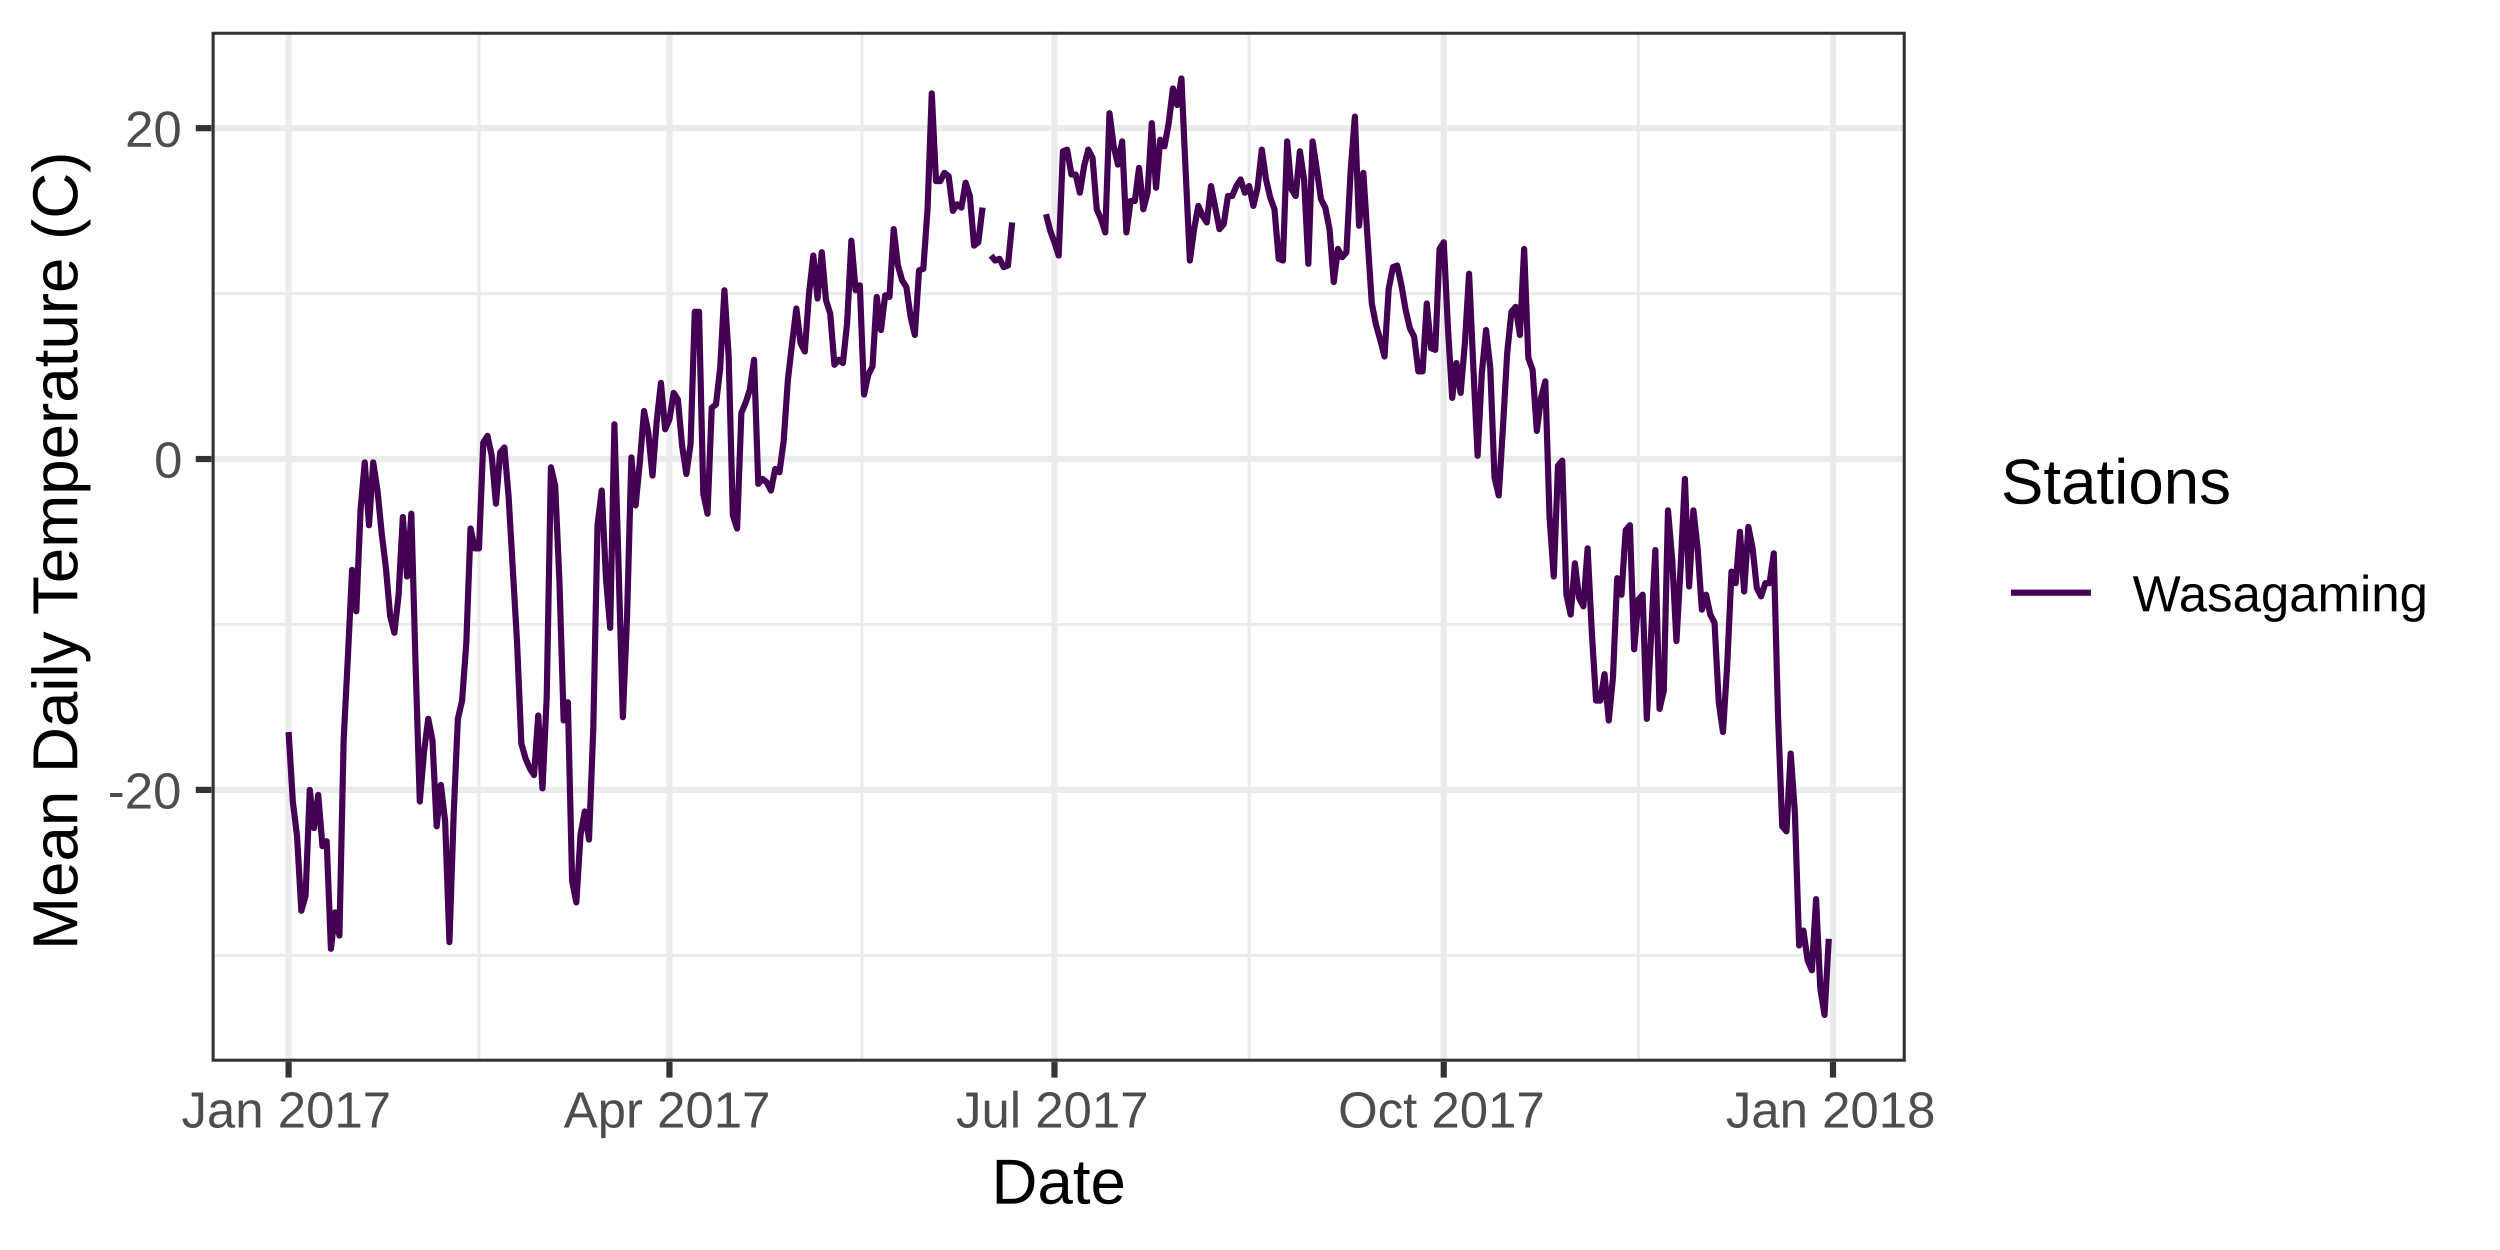
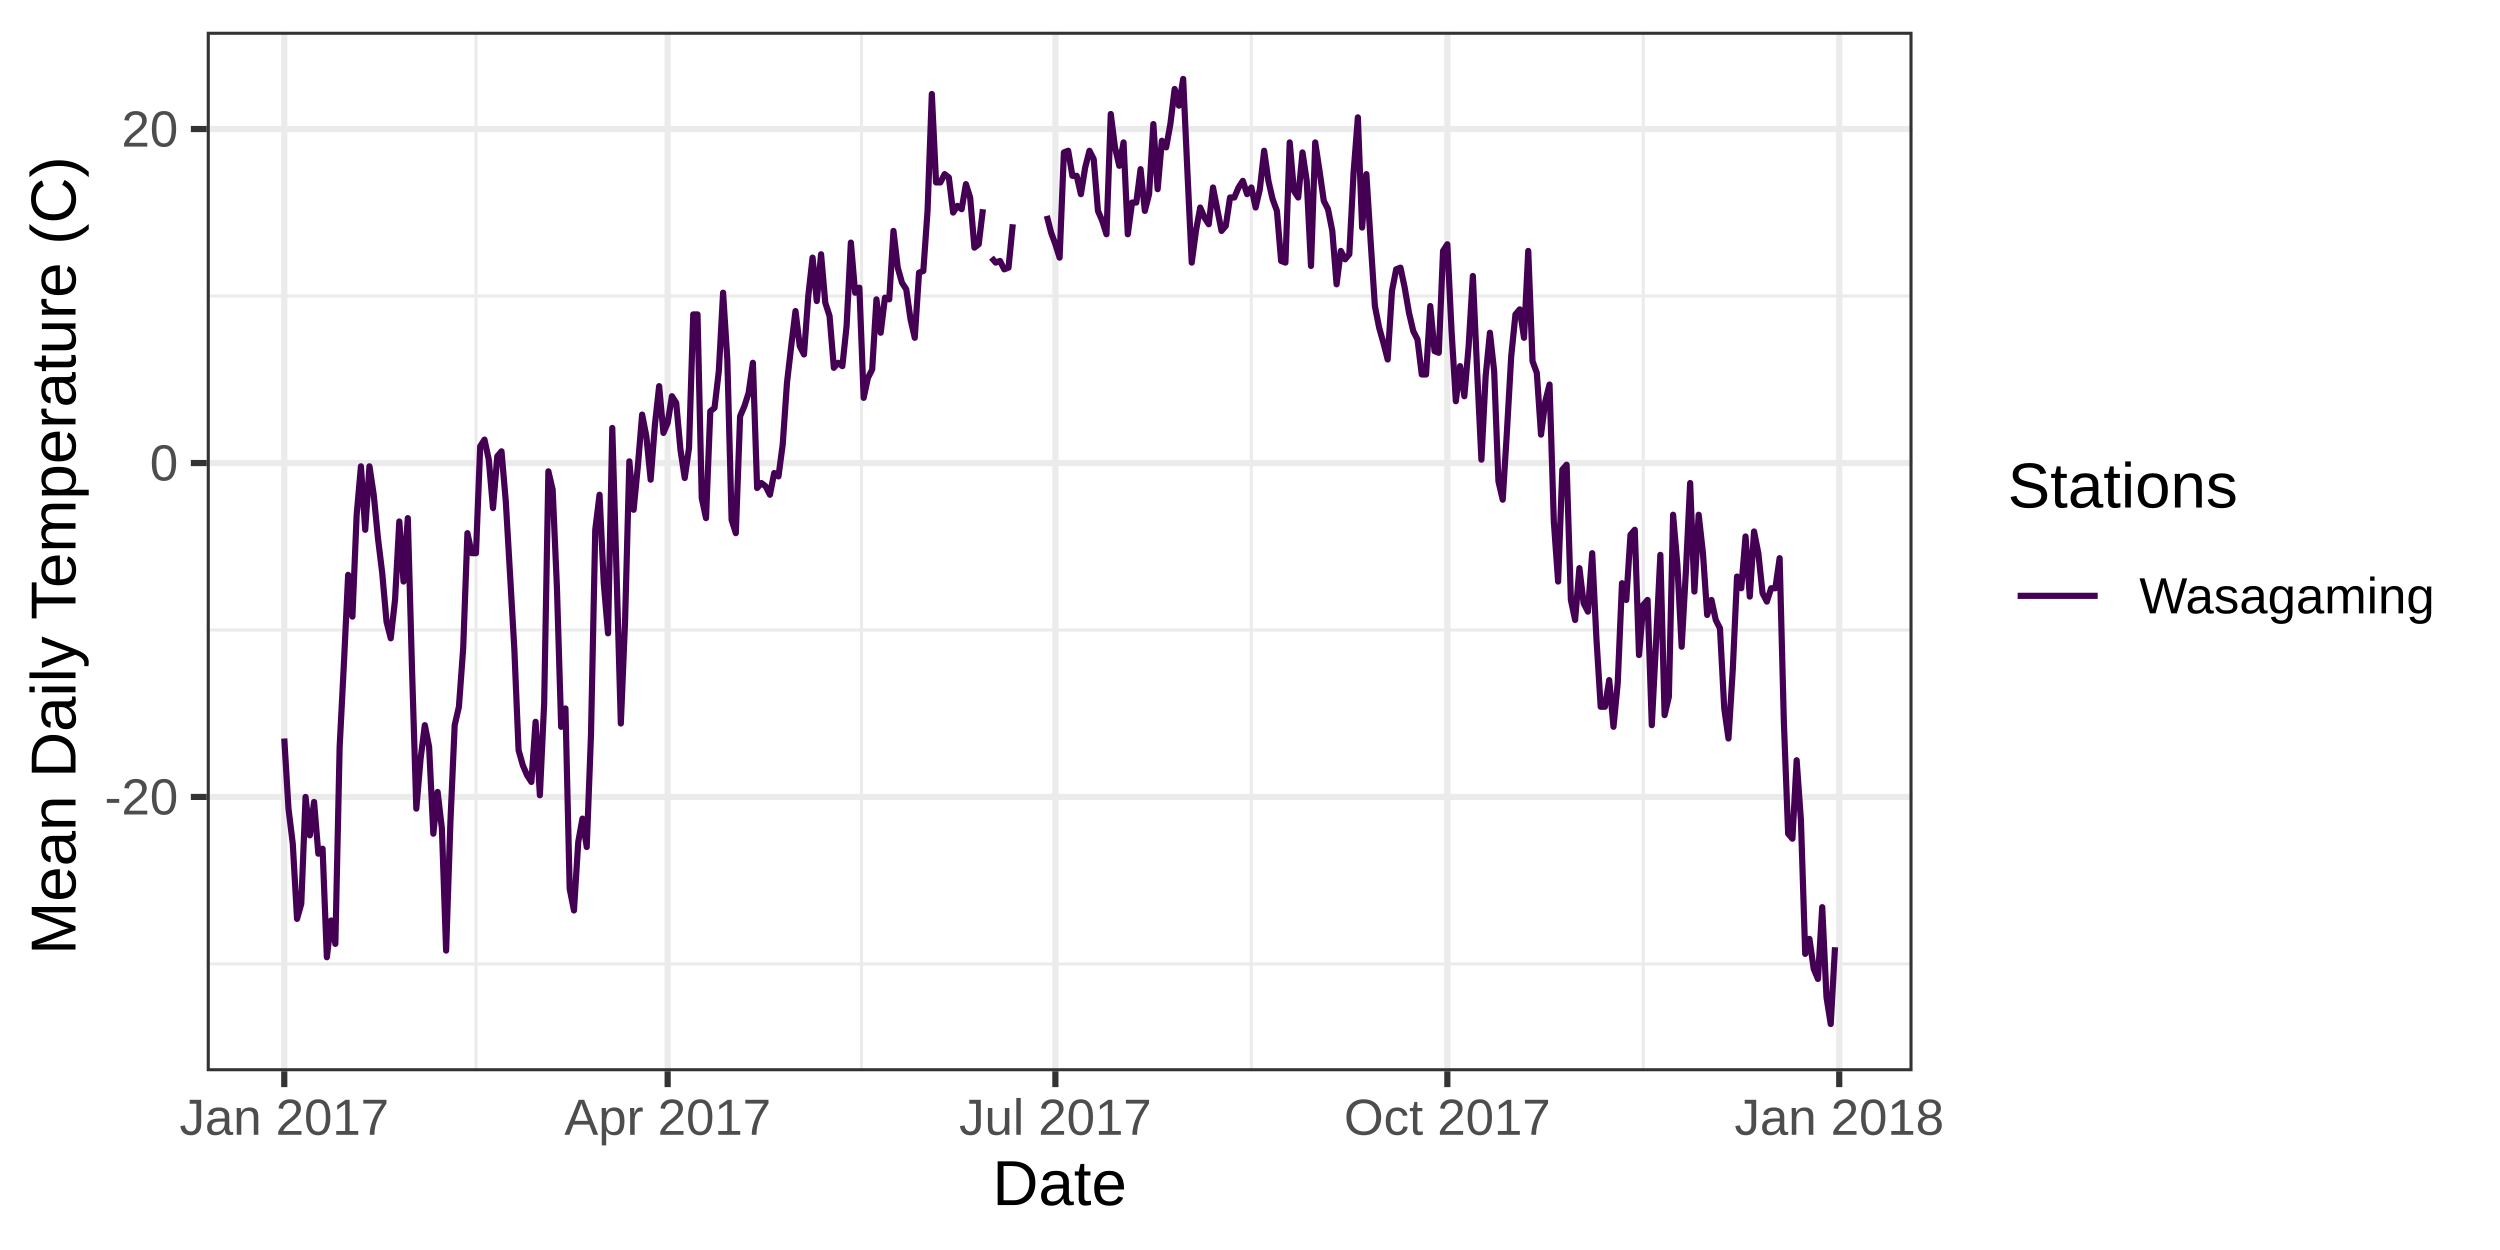
<svg xmlns="http://www.w3.org/2000/svg" viewBox="0 0 432.00 216.00">
  <defs>
    <style type="text/css">
-     line, polyline, path, rect, circle {
+     line, polyline, polygon, path, rect, circle {
      fill: none;
      stroke: #000000;
      stroke-linecap: round;
      stroke-linejoin: round;
      stroke-miterlimit: 10.00;
    }
  </style>
  </defs>
  <rect width="100%" height="100%" style="stroke: none; fill: #FFFFFF;" />
  <rect x="0.00" y="0.00" width="432.00" height="216.00" style="stroke-width: 1.07; stroke: #FFFFFF; fill: #FFFFFF;" />
  <defs>
-     <clipPath id="cpMzYuNTY0N3wzMjkuMzJ8MTgzLjQ3NHw1LjQ3OTQ1">
-       <rect x="36.56" y="5.48" width="292.76" height="177.99" />
+     <clipPath id="cpMzUuNzJ8MzMwLjQ5fDE4NS4xMnw1LjQ4">
+       <rect x="35.72" y="5.48" width="294.77" height="179.64" />
    </clipPath>
  </defs>
-   <rect x="36.56" y="5.48" width="292.76" height="177.99" style="stroke-width: 1.07; stroke: none; fill: #FFFFFF;" clip-path="url(#cpMzYuNTY0N3wzMjkuMzJ8MTgzLjQ3NHw1LjQ3OTQ1)" />
-   <polyline points="36.56,165.09 329.32,165.09 " style="stroke-width: 0.53; stroke: #EBEBEB; stroke-linecap: butt;" clip-path="url(#cpMzYuNTY0N3wzMjkuMzJ8MTgzLjQ3NHw1LjQ3OTQ1)" />
-   <polyline points="36.56,107.91 329.32,107.91 " style="stroke-width: 0.53; stroke: #EBEBEB; stroke-linecap: butt;" clip-path="url(#cpMzYuNTY0N3wzMjkuMzJ8MTgzLjQ3NHw1LjQ3OTQ1)" />
-   <polyline points="36.56,50.74 329.32,50.74 " style="stroke-width: 0.53; stroke: #EBEBEB; stroke-linecap: butt;" clip-path="url(#cpMzYuNTY0N3wzMjkuMzJ8MTgzLjQ3NHw1LjQ3OTQ1)" />
-   <polyline points="82.77,183.47 82.77,5.48 " style="stroke-width: 0.53; stroke: #EBEBEB; stroke-linecap: butt;" clip-path="url(#cpMzYuNTY0N3wzMjkuMzJ8MTgzLjQ3NHw1LjQ3OTQ1)" />
-   <polyline points="148.94,183.47 148.94,5.48 " style="stroke-width: 0.53; stroke: #EBEBEB; stroke-linecap: butt;" clip-path="url(#cpMzYuNTY0N3wzMjkuMzJ8MTgzLjQ3NHw1LjQ3OTQ1)" />
-   <polyline points="215.84,183.47 215.84,5.48 " style="stroke-width: 0.53; stroke: #EBEBEB; stroke-linecap: butt;" clip-path="url(#cpMzYuNTY0N3wzMjkuMzJ8MTgzLjQ3NHw1LjQ3OTQ1)" />
-   <polyline points="283.11,183.47 283.11,5.48 " style="stroke-width: 0.53; stroke: #EBEBEB; stroke-linecap: butt;" clip-path="url(#cpMzYuNTY0N3wzMjkuMzJ8MTgzLjQ3NHw1LjQ3OTQ1)" />
-   <polyline points="36.56,136.50 329.32,136.50 " style="stroke-width: 1.07; stroke: #EBEBEB; stroke-linecap: butt;" clip-path="url(#cpMzYuNTY0N3wzMjkuMzJ8MTgzLjQ3NHw1LjQ3OTQ1)" />
-   <polyline points="36.56,79.32 329.32,79.32 " style="stroke-width: 1.07; stroke: #EBEBEB; stroke-linecap: butt;" clip-path="url(#cpMzYuNTY0N3wzMjkuMzJ8MTgzLjQ3NHw1LjQ3OTQ1)" />
-   <polyline points="36.56,22.15 329.32,22.15 " style="stroke-width: 1.07; stroke: #EBEBEB; stroke-linecap: butt;" clip-path="url(#cpMzYuNTY0N3wzMjkuMzJ8MTgzLjQ3NHw1LjQ3OTQ1)" />
-   <polyline points="49.87,183.47 49.87,5.48 " style="stroke-width: 1.07; stroke: #EBEBEB; stroke-linecap: butt;" clip-path="url(#cpMzYuNTY0N3wzMjkuMzJ8MTgzLjQ3NHw1LjQ3OTQ1)" />
-   <polyline points="115.68,183.47 115.68,5.48 " style="stroke-width: 1.07; stroke: #EBEBEB; stroke-linecap: butt;" clip-path="url(#cpMzYuNTY0N3wzMjkuMzJ8MTgzLjQ3NHw1LjQ3OTQ1)" />
-   <polyline points="182.21,183.47 182.21,5.48 " style="stroke-width: 1.07; stroke: #EBEBEB; stroke-linecap: butt;" clip-path="url(#cpMzYuNTY0N3wzMjkuMzJ8MTgzLjQ3NHw1LjQ3OTQ1)" />
-   <polyline points="249.48,183.47 249.48,5.48 " style="stroke-width: 1.07; stroke: #EBEBEB; stroke-linecap: butt;" clip-path="url(#cpMzYuNTY0N3wzMjkuMzJ8MTgzLjQ3NHw1LjQ3OTQ1)" />
-   <polyline points="316.74,183.47 316.74,5.48 " style="stroke-width: 1.07; stroke: #EBEBEB; stroke-linecap: butt;" clip-path="url(#cpMzYuNTY0N3wzMjkuMzJ8MTgzLjQ3NHw1LjQ3OTQ1)" />
-   <polyline points="49.87,126.50 50.60,138.50 51.33,144.51 52.07,157.37 52.80,154.80 53.53,136.50 54.26,143.08 54.99,137.36 55.72,146.22 56.45,145.37 57.18,163.95 57.91,157.66 58.65,161.66 59.38,127.93 60.11,113.63 60.84,98.48 61.57,105.63 62.30,88.19 63.03,79.90 63.76,90.76 64.49,79.90 65.23,84.76 65.96,92.19 66.69,98.19 67.42,106.48 68.15,109.34 68.88,102.77 69.61,89.33 70.34,99.62 71.08,88.76 71.81,114.78 72.54,138.50 73.27,129.93 74.00,124.21 74.73,127.93 75.46,142.79 76.19,135.64 76.92,141.93 77.66,162.80 78.39,140.79 79.12,124.21 79.85,121.06 80.58,111.06 81.31,91.33 82.04,94.76 82.77,94.76 83.51,76.47 84.24,75.32 84.97,78.75 85.70,87.04 86.43,78.18 87.16,77.32 87.89,85.90 88.62,98.48 89.35,111.06 90.09,128.50 90.82,131.07 91.55,132.79 92.28,133.93 93.01,123.64 93.74,136.22 94.47,120.49 95.20,80.75 95.93,83.90 96.67,100.48 97.40,124.50 98.13,121.35 98.86,152.23 99.59,155.94 100.32,144.22 101.05,140.22 101.78,145.08 102.52,125.92 103.25,90.76 103.98,84.76 104.71,99.91 105.44,108.49 106.17,73.32 106.90,98.19 107.63,123.92 108.36,106.48 109.10,79.04 109.83,87.33 110.56,79.90 111.29,71.03 112.02,74.75 112.75,82.18 113.48,72.75 114.21,66.17 114.94,74.18 115.68,72.46 116.41,67.89 117.14,69.03 117.87,77.04 118.60,81.90 119.33,76.75 120.06,53.88 120.79,53.88 121.53,85.33 122.26,88.76 122.99,70.46 123.72,69.89 124.45,63.60 125.18,50.16 125.91,61.60 126.64,89.04 127.37,91.33 128.11,71.32 128.84,69.60 129.57,67.32 130.30,62.17 131.03,83.61 131.76,82.76 132.49,83.33 133.22,84.76 133.95,81.04 134.69,81.61 135.42,76.18 136.15,65.60 136.88,59.31 137.61,53.31 138.34,59.31 139.07,60.74 139.80,50.74 140.54,44.16 141.27,51.59 142.00,43.59 142.73,51.88 143.46,54.17 144.19,63.03 144.92,62.17 145.65,62.74 146.38,55.88 147.12,41.59 147.85,50.16 148.58,49.31 149.31,68.18 150.04,64.74 150.77,63.31 151.50,51.31 152.23,57.03 152.96,51.02 153.70,51.31 154.43,39.59 155.16,45.88 155.89,48.45 156.62,49.59 157.35,54.74 158.08,57.88 158.81,46.73 159.55,46.45 160.28,36.16 161.01,16.14 161.74,31.30 162.47,31.30 163.20,29.87 163.93,30.44 164.66,36.44 165.39,35.30 166.13,35.87 166.86,31.58 167.59,33.87 168.32,42.44 169.05,41.87 169.78,35.87 " style="stroke-width: 1.07; stroke: #440154; stroke-linecap: butt;" clip-path="url(#cpMzYuNTY0N3wzMjkuMzJ8MTgzLjQ3NHw1LjQ3OTQ1)" />
-   <polyline points="171.24,44.16 171.97,45.02 172.71,44.73 173.44,46.16 174.17,45.88 174.90,38.44 " style="stroke-width: 1.07; stroke: #440154; stroke-linecap: butt;" clip-path="url(#cpMzYuNTY0N3wzMjkuMzJ8MTgzLjQ3NHw1LjQ3OTQ1)" />
-   <polyline points="180.75,37.01 181.48,39.87 182.21,41.87 182.94,44.16 183.67,26.15 184.40,25.86 185.14,30.15 185.87,30.15 186.60,33.30 187.33,28.72 188.06,25.86 188.79,27.29 189.52,36.16 190.25,37.87 190.99,40.16 191.72,19.57 192.45,25.29 193.18,28.44 193.91,24.43 194.64,40.16 195.37,34.73 196.10,34.73 196.83,29.01 197.57,36.16 198.30,33.30 199.03,21.29 199.76,32.44 200.49,24.15 201.22,25.29 201.95,21.29 202.68,15.29 203.41,18.14 204.15,13.57 204.88,29.58 205.61,45.02 206.34,39.59 207.07,35.58 207.80,37.30 208.53,38.44 209.26,32.15 210.00,35.87 210.73,39.59 211.46,38.73 212.19,33.87 212.92,33.87 213.65,32.15 214.38,31.01 215.11,33.30 215.84,32.15 216.58,35.58 217.31,32.44 218.04,25.86 218.77,31.01 219.50,34.15 220.23,36.16 220.96,44.73 221.69,45.02 222.42,24.43 223.16,32.72 223.89,33.87 224.62,26.15 225.35,31.01 226.08,45.59 226.81,24.43 227.54,29.29 228.27,34.44 229.01,35.87 229.74,39.59 230.47,48.73 231.20,43.02 231.93,44.45 232.66,43.59 233.39,29.58 234.12,20.15 234.85,39.01 235.59,29.87 236.32,41.30 237.05,52.45 237.78,56.17 238.51,58.74 239.24,61.60 239.97,49.88 240.70,46.16 241.43,45.88 242.17,49.31 242.90,53.59 243.63,56.74 244.36,58.17 245.09,64.17 245.82,64.17 246.55,52.45 247.28,60.17 248.02,60.46 248.75,43.02 249.48,41.87 250.21,56.74 250.94,68.75 251.67,62.74 252.40,67.89 253.13,59.31 253.86,47.31 254.60,63.60 255.33,78.75 256.06,64.46 256.79,57.03 257.52,63.60 258.25,82.47 258.98,85.61 259.71,73.89 260.44,61.03 261.18,53.88 261.91,53.02 262.64,57.88 263.37,43.02 264.10,61.89 264.83,63.89 265.56,74.46 266.29,68.75 267.03,65.89 267.76,89.33 268.49,99.62 269.22,80.47 269.95,79.61 270.68,102.77 271.41,106.20 272.14,97.34 272.87,103.34 273.61,104.77 274.34,94.76 275.07,109.34 275.80,121.06 276.53,121.06 277.26,116.49 277.99,124.50 278.72,117.06 279.45,99.91 280.19,102.77 280.92,91.62 281.65,90.76 282.38,112.20 283.11,103.63 283.84,102.77 284.57,124.21 285.30,109.91 286.04,95.05 286.77,122.49 287.50,119.35 288.23,88.19 288.96,96.76 289.69,110.77 290.42,97.91 291.15,82.76 291.88,101.34 292.62,88.19 293.35,94.76 294.08,105.34 294.81,102.77 295.54,106.20 296.27,107.63 297.00,121.35 297.73,126.50 298.47,114.78 299.20,98.77 299.93,100.77 300.66,91.90 301.39,102.20 302.12,91.05 302.85,94.76 303.58,101.62 304.31,103.05 305.05,100.77 305.78,100.77 306.51,95.62 307.24,123.64 307.97,142.79 308.70,143.65 309.43,130.21 310.16,140.51 310.89,163.38 311.63,160.80 312.36,165.95 313.09,167.66 313.82,155.37 314.55,170.81 315.28,175.38 316.01,162.23 " style="stroke-width: 1.07; stroke: #440154; stroke-linecap: butt;" clip-path="url(#cpMzYuNTY0N3wzMjkuMzJ8MTgzLjQ3NHw1LjQ3OTQ1)" />
-   <rect x="36.56" y="5.48" width="292.76" height="177.99" style="stroke-width: 1.07; stroke: #333333;" clip-path="url(#cpMzYuNTY0N3wzMjkuMzJ8MTgzLjQ3NHw1LjQ3OTQ1)" />
+   <rect x="35.72" y="5.48" width="294.77" height="179.64" style="stroke-width: 1.07; stroke: none; fill: #FFFFFF;" clip-path="url(#cpMzUuNzJ8MzMwLjQ5fDE4NS4xMnw1LjQ4)" />
+   <polyline points="35.72,166.57 330.49,166.57 " style="stroke-width: 0.53; stroke: #EBEBEB; stroke-linecap: butt;" clip-path="url(#cpMzUuNzJ8MzMwLjQ5fDE4NS4xMnw1LjQ4)" />
+   <polyline points="35.72,108.86 330.49,108.86 " style="stroke-width: 0.53; stroke: #EBEBEB; stroke-linecap: butt;" clip-path="url(#cpMzUuNzJ8MzMwLjQ5fDE4NS4xMnw1LjQ4)" />
+   <polyline points="35.72,51.15 330.49,51.15 " style="stroke-width: 0.53; stroke: #EBEBEB; stroke-linecap: butt;" clip-path="url(#cpMzUuNzJ8MzMwLjQ5fDE4NS4xMnw1LjQ4)" />
+   <polyline points="82.25,185.12 82.25,5.48 " style="stroke-width: 0.53; stroke: #EBEBEB; stroke-linecap: butt;" clip-path="url(#cpMzUuNzJ8MzMwLjQ5fDE4NS4xMnw1LjQ4)" />
+   <polyline points="148.87,185.12 148.87,5.48 " style="stroke-width: 0.53; stroke: #EBEBEB; stroke-linecap: butt;" clip-path="url(#cpMzUuNzJ8MzMwLjQ5fDE4NS4xMnw1LjQ4)" />
+   <polyline points="216.23,185.12 216.23,5.48 " style="stroke-width: 0.53; stroke: #EBEBEB; stroke-linecap: butt;" clip-path="url(#cpMzUuNzJ8MzMwLjQ5fDE4NS4xMnw1LjQ4)" />
+   <polyline points="283.96,185.12 283.96,5.48 " style="stroke-width: 0.53; stroke: #EBEBEB; stroke-linecap: butt;" clip-path="url(#cpMzUuNzJ8MzMwLjQ5fDE4NS4xMnw1LjQ4)" />
+   <polyline points="35.72,137.71 330.49,137.71 " style="stroke-width: 1.07; stroke: #EBEBEB; stroke-linecap: butt;" clip-path="url(#cpMzUuNzJ8MzMwLjQ5fDE4NS4xMnw1LjQ4)" />
+   <polyline points="35.72,80.01 330.49,80.01 " style="stroke-width: 1.07; stroke: #EBEBEB; stroke-linecap: butt;" clip-path="url(#cpMzUuNzJ8MzMwLjQ5fDE4NS4xMnw1LjQ4)" />
+   <polyline points="35.72,22.30 330.49,22.30 " style="stroke-width: 1.07; stroke: #EBEBEB; stroke-linecap: butt;" clip-path="url(#cpMzUuNzJ8MzMwLjQ5fDE4NS4xMnw1LjQ4)" />
+   <polyline points="49.12,185.12 49.12,5.48 " style="stroke-width: 1.07; stroke: #EBEBEB; stroke-linecap: butt;" clip-path="url(#cpMzUuNzJ8MzMwLjQ5fDE4NS4xMnw1LjQ4)" />
+   <polyline points="115.37,185.12 115.37,5.48 " style="stroke-width: 1.07; stroke: #EBEBEB; stroke-linecap: butt;" clip-path="url(#cpMzUuNzJ8MzMwLjQ5fDE4NS4xMnw1LjQ4)" />
+   <polyline points="182.37,185.12 182.37,5.48 " style="stroke-width: 1.07; stroke: #EBEBEB; stroke-linecap: butt;" clip-path="url(#cpMzUuNzJ8MzMwLjQ5fDE4NS4xMnw1LjQ4)" />
+   <polyline points="250.10,185.12 250.10,5.48 " style="stroke-width: 1.07; stroke: #EBEBEB; stroke-linecap: butt;" clip-path="url(#cpMzUuNzJ8MzMwLjQ5fDE4NS4xMnw1LjQ4)" />
+   <polyline points="317.82,185.12 317.82,5.48 " style="stroke-width: 1.07; stroke: #EBEBEB; stroke-linecap: butt;" clip-path="url(#cpMzUuNzJ8MzMwLjQ5fDE4NS4xMnw1LjQ4)" />
+   <polyline points="49.12,127.61 49.85,139.73 50.59,145.79 51.33,158.78 52.06,156.18 52.80,137.71 53.54,144.35 54.27,138.58 55.01,147.52 55.74,146.66 56.48,165.41 57.22,159.06 57.95,163.10 58.69,129.06 59.43,114.63 60.16,99.34 60.90,106.55 61.63,88.95 62.37,80.58 63.11,91.55 63.84,80.58 64.58,85.49 65.31,92.99 66.05,99.05 66.79,107.42 67.52,110.30 68.26,103.67 69.00,90.11 69.73,100.49 70.47,89.53 71.20,115.78 71.94,139.73 72.68,131.08 73.41,125.31 74.15,129.06 74.88,144.06 75.62,136.85 76.36,143.19 77.09,164.26 77.83,142.04 78.57,125.31 79.30,122.13 80.04,112.03 80.77,92.13 81.51,95.59 82.25,95.59 82.98,77.12 83.72,75.97 84.46,79.43 85.19,87.80 85.93,78.85 86.66,77.99 87.40,86.64 88.14,99.34 88.87,112.03 89.61,129.63 90.34,132.23 91.08,133.96 91.82,135.12 92.55,124.73 93.29,137.42 94.03,121.56 94.76,81.45 95.50,84.62 96.23,101.36 96.97,125.59 97.71,122.42 98.44,153.58 99.18,157.33 99.92,145.50 100.65,141.46 101.39,146.37 102.12,127.04 102.86,91.55 103.60,85.49 104.33,100.78 105.07,109.44 105.80,73.95 106.54,99.05 107.28,125.02 108.01,107.42 108.75,79.72 109.49,88.09 110.22,80.58 110.96,71.64 111.69,75.39 112.43,82.89 113.17,73.37 113.90,66.73 114.64,74.81 115.37,73.08 116.11,68.47 116.85,69.62 117.58,77.70 118.32,82.60 119.06,77.41 119.79,54.33 120.53,54.33 121.26,86.07 122.00,89.53 122.74,71.06 123.47,70.49 124.21,64.14 124.95,50.58 125.68,62.12 126.42,89.82 127.15,92.13 127.89,71.93 128.63,70.20 129.36,67.89 130.10,62.69 130.83,84.33 131.57,83.47 132.31,84.05 133.04,85.49 133.78,81.74 134.52,82.32 135.25,76.83 135.99,66.16 136.72,59.81 137.46,53.75 138.20,59.81 138.93,61.25 139.67,51.15 140.41,44.52 141.14,52.02 141.88,43.94 142.61,52.31 143.35,54.62 144.09,63.56 144.82,62.69 145.56,63.27 146.29,56.35 147.03,41.92 147.77,50.58 148.50,49.71 149.24,68.75 149.98,65.29 150.71,63.85 151.45,51.73 152.18,57.50 152.92,51.44 153.66,51.73 154.39,39.90 155.13,46.25 155.86,48.85 156.60,50.00 157.34,55.19 158.07,58.37 158.81,47.11 159.55,46.83 160.28,36.44 161.02,16.24 161.75,31.53 162.49,31.53 163.23,30.09 163.96,30.67 164.70,36.73 165.44,35.57 166.17,36.15 166.91,31.82 167.64,34.13 168.38,42.79 169.12,42.21 169.85,36.15 " style="stroke-width: 1.07; stroke: #440154; stroke-linecap: butt;" clip-path="url(#cpMzUuNzJ8MzMwLjQ5fDE4NS4xMnw1LjQ4)" />
+   <polyline points="171.32,44.52 172.06,45.38 172.80,45.09 173.53,46.54 174.27,46.25 175.01,38.75 " style="stroke-width: 1.07; stroke: #440154; stroke-linecap: butt;" clip-path="url(#cpMzUuNzJ8MzMwLjQ5fDE4NS4xMnw1LjQ4)" />
+   <polyline points="180.89,37.30 181.63,40.19 182.37,42.21 183.10,44.52 183.84,26.34 184.58,26.05 185.31,30.38 186.05,30.38 186.78,33.55 187.52,28.94 188.26,26.05 188.99,27.49 189.73,36.44 190.47,38.17 191.20,40.48 191.94,19.70 192.67,25.47 193.41,28.65 194.15,24.61 194.88,40.48 195.62,35.00 196.35,35.00 197.09,29.23 197.83,36.44 198.56,33.55 199.30,21.44 200.04,32.69 200.77,24.32 201.51,25.47 202.24,21.44 202.98,15.38 203.72,18.26 204.45,13.64 205.19,29.80 205.93,45.38 206.66,39.90 207.40,35.86 208.13,37.59 208.87,38.75 209.61,32.40 210.34,36.15 211.08,39.90 211.81,39.04 212.55,34.13 213.29,34.13 214.02,32.40 214.76,31.25 215.50,33.55 216.23,32.40 216.97,35.86 217.70,32.69 218.44,26.05 219.18,31.25 219.91,34.42 220.65,36.44 221.38,45.09 222.12,45.38 222.86,24.61 223.59,32.98 224.33,34.13 225.07,26.34 225.80,31.25 226.54,45.96 227.27,24.61 228.01,29.51 228.75,34.71 229.48,36.15 230.22,39.90 230.96,49.13 231.69,43.36 232.43,44.81 233.16,43.94 233.90,29.80 234.64,20.28 235.37,39.32 236.11,30.09 236.84,41.63 237.58,52.88 238.32,56.64 239.05,59.23 239.79,62.12 240.53,50.29 241.26,46.54 242.00,46.25 242.73,49.71 243.47,54.04 244.21,57.21 244.94,58.66 245.68,64.71 246.42,64.71 247.15,52.88 247.89,60.68 248.62,60.96 249.36,43.36 250.10,42.21 250.83,57.21 251.57,69.33 252.30,63.27 253.04,68.47 253.78,59.81 254.51,47.69 255.25,64.14 255.99,79.43 256.72,65.00 257.46,57.50 258.19,64.14 258.93,83.18 259.67,86.35 260.40,74.52 261.14,61.54 261.87,54.33 262.61,53.46 263.35,58.37 264.08,43.36 264.82,62.41 265.56,64.43 266.29,75.10 267.03,69.33 267.76,66.45 268.50,90.11 269.24,100.49 269.97,81.16 270.71,80.30 271.45,103.67 272.18,107.13 272.92,98.18 273.65,104.24 274.39,105.69 275.13,95.59 275.86,110.30 276.60,122.13 277.33,122.13 278.07,117.52 278.81,125.59 279.54,118.09 280.28,100.78 281.02,103.67 281.75,92.41 282.49,91.55 283.22,113.19 283.96,104.53 284.70,103.67 285.43,125.31 286.17,110.88 286.91,95.88 287.64,123.57 288.38,120.40 289.11,88.95 289.85,97.61 290.59,111.75 291.32,98.76 292.06,83.47 292.79,102.22 293.53,88.95 294.27,95.59 295.00,106.26 295.74,103.67 296.48,107.13 297.21,108.57 297.95,122.42 298.68,127.61 299.42,115.78 300.16,99.63 300.89,101.65 301.63,92.70 302.36,103.09 303.10,91.84 303.84,95.59 304.57,102.51 305.31,103.95 306.05,101.65 306.78,101.65 307.52,96.45 308.25,124.73 308.99,144.06 309.73,144.93 310.46,131.37 311.20,141.75 311.94,164.83 312.67,162.24 313.41,167.43 314.14,169.16 314.88,156.76 315.62,172.34 316.35,176.95 317.09,163.68 " style="stroke-width: 1.07; stroke: #440154; stroke-linecap: butt;" clip-path="url(#cpMzUuNzJ8MzMwLjQ5fDE4NS4xMnw1LjQ4)" />
+   <rect x="35.72" y="5.48" width="294.77" height="179.64" style="stroke-width: 1.07; stroke: #333333;" clip-path="url(#cpMzUuNzJ8MzMwLjQ5fDE4NS4xMnw1LjQ4)" />
  <defs>
-     <clipPath id="cpMHw0MzJ8MjE2fDA=">
+     <clipPath id="cpMC4wMHw0MzIuMDB8MjE2LjAwfDAuMDA=">
      <rect x="0.00" y="0.00" width="432.00" height="216.00" />
    </clipPath>
  </defs>
-   <g clip-path="url(#cpMHw0MzJ8MjE2fDA=)">
-     <text x="18.63" y="139.72" style="font-size: 8.80px; fill: #4D4D4D; font-family: Arial;" textLength="13.01px" lengthAdjust="spacingAndGlyphs">-20</text>
+   <g clip-path="url(#cpMC4wMHw0MzIuMDB8MjE2LjAwfDAuMDA=)">
+     <text x="18.07" y="140.74" style="font-size: 8.80px; fill: #4D4D4D; font-family: Arimo;" textLength="12.72px" lengthAdjust="spacingAndGlyphs">-20</text>
  </g>
-   <g clip-path="url(#cpMHw0MzJ8MjE2fDA=)">
-     <text x="26.63" y="82.54" style="font-size: 8.80px; fill: #4D4D4D; font-family: Arial;" textLength="5.01px" lengthAdjust="spacingAndGlyphs">0</text>
+   <g clip-path="url(#cpMC4wMHw0MzIuMDB8MjE2LjAwfDAuMDA=)">
+     <text x="25.89" y="83.03" style="font-size: 8.80px; fill: #4D4D4D; font-family: Arimo;" textLength="4.89px" lengthAdjust="spacingAndGlyphs">0</text>
  </g>
-   <g clip-path="url(#cpMHw0MzJ8MjE2fDA=)">
-     <text x="21.62" y="25.37" style="font-size: 8.80px; fill: #4D4D4D; font-family: Arial;" textLength="10.01px" lengthAdjust="spacingAndGlyphs">20</text>
+   <g clip-path="url(#cpMC4wMHw0MzIuMDB8MjE2LjAwfDAuMDA=)">
+     <text x="21.00" y="25.33" style="font-size: 8.80px; fill: #4D4D4D; font-family: Arimo;" textLength="9.79px" lengthAdjust="spacingAndGlyphs">20</text>
  </g>
-   <polyline points="33.83,136.50 36.56,136.50 " style="stroke-width: 1.07; stroke: #333333; stroke-linecap: butt;" clip-path="url(#cpMHw0MzJ8MjE2fDA=)" />
-   <polyline points="33.83,79.32 36.56,79.32 " style="stroke-width: 1.07; stroke: #333333; stroke-linecap: butt;" clip-path="url(#cpMHw0MzJ8MjE2fDA=)" />
-   <polyline points="33.83,22.15 36.56,22.15 " style="stroke-width: 1.07; stroke: #333333; stroke-linecap: butt;" clip-path="url(#cpMHw0MzJ8MjE2fDA=)" />
-   <polyline points="49.87,186.21 49.87,183.47 " style="stroke-width: 1.07; stroke: #333333; stroke-linecap: butt;" clip-path="url(#cpMHw0MzJ8MjE2fDA=)" />
-   <polyline points="115.68,186.21 115.68,183.47 " style="stroke-width: 1.07; stroke: #333333; stroke-linecap: butt;" clip-path="url(#cpMHw0MzJ8MjE2fDA=)" />
-   <polyline points="182.21,186.21 182.21,183.47 " style="stroke-width: 1.07; stroke: #333333; stroke-linecap: butt;" clip-path="url(#cpMHw0MzJ8MjE2fDA=)" />
-   <polyline points="249.48,186.21 249.48,183.47 " style="stroke-width: 1.07; stroke: #333333; stroke-linecap: butt;" clip-path="url(#cpMHw0MzJ8MjE2fDA=)" />
-   <polyline points="316.74,186.21 316.74,183.47 " style="stroke-width: 1.07; stroke: #333333; stroke-linecap: butt;" clip-path="url(#cpMHw0MzJ8MjE2fDA=)" />
-   <g clip-path="url(#cpMHw0MzJ8MjE2fDA=)">
-     <text x="31.36" y="194.84" style="font-size: 8.80px; fill: #4D4D4D; font-family: Arial;" textLength="37.03px" lengthAdjust="spacingAndGlyphs">Jan 2017</text>
+   <polyline points="32.98,137.71 35.72,137.71 " style="stroke-width: 1.07; stroke: #333333; stroke-linecap: butt;" clip-path="url(#cpMC4wMHw0MzIuMDB8MjE2LjAwfDAuMDA=)" />
+   <polyline points="32.98,80.01 35.72,80.01 " style="stroke-width: 1.07; stroke: #333333; stroke-linecap: butt;" clip-path="url(#cpMC4wMHw0MzIuMDB8MjE2LjAwfDAuMDA=)" />
+   <polyline points="32.98,22.30 35.72,22.30 " style="stroke-width: 1.07; stroke: #333333; stroke-linecap: butt;" clip-path="url(#cpMC4wMHw0MzIuMDB8MjE2LjAwfDAuMDA=)" />
+   <polyline points="49.12,187.86 49.12,185.12 " style="stroke-width: 1.07; stroke: #333333; stroke-linecap: butt;" clip-path="url(#cpMC4wMHw0MzIuMDB8MjE2LjAwfDAuMDA=)" />
+   <polyline points="115.37,187.86 115.37,185.12 " style="stroke-width: 1.07; stroke: #333333; stroke-linecap: butt;" clip-path="url(#cpMC4wMHw0MzIuMDB8MjE2LjAwfDAuMDA=)" />
+   <polyline points="182.37,187.86 182.37,185.12 " style="stroke-width: 1.07; stroke: #333333; stroke-linecap: butt;" clip-path="url(#cpMC4wMHw0MzIuMDB8MjE2LjAwfDAuMDA=)" />
+   <polyline points="250.10,187.86 250.10,185.12 " style="stroke-width: 1.07; stroke: #333333; stroke-linecap: butt;" clip-path="url(#cpMC4wMHw0MzIuMDB8MjE2LjAwfDAuMDA=)" />
+   <polyline points="317.82,187.86 317.82,185.12 " style="stroke-width: 1.07; stroke: #333333; stroke-linecap: butt;" clip-path="url(#cpMC4wMHw0MzIuMDB8MjE2LjAwfDAuMDA=)" />
+   <g clip-path="url(#cpMC4wMHw0MzIuMDB8MjE2LjAwfDAuMDA=)">
+     <text x="31.01" y="196.10" style="font-size: 8.80px; fill: #4D4D4D; font-family: Arimo;" textLength="36.21px" lengthAdjust="spacingAndGlyphs">Jan 2017</text>
  </g>
-   <g clip-path="url(#cpMHw0MzJ8MjE2fDA=)">
-     <text x="97.41" y="194.84" style="font-size: 8.80px; fill: #4D4D4D; font-family: Arial;" textLength="36.53px" lengthAdjust="spacingAndGlyphs">Apr 2017</text>
+   <g clip-path="url(#cpMC4wMHw0MzIuMDB8MjE2LjAwfDAuMDA=)">
+     <text x="97.52" y="196.10" style="font-size: 8.80px; fill: #4D4D4D; font-family: Arimo;" textLength="35.72px" lengthAdjust="spacingAndGlyphs">Apr 2017</text>
  </g>
-   <g clip-path="url(#cpMHw0MzJ8MjE2fDA=)">
-     <text x="165.20" y="194.84" style="font-size: 8.80px; fill: #4D4D4D; font-family: Arial;" textLength="34.03px" lengthAdjust="spacingAndGlyphs">Jul 2017</text>
+   <g clip-path="url(#cpMC4wMHw0MzIuMDB8MjE2LjAwfDAuMDA=)">
+     <text x="165.73" y="196.10" style="font-size: 8.80px; fill: #4D4D4D; font-family: Arimo;" textLength="33.27px" lengthAdjust="spacingAndGlyphs">Jul 2017</text>
  </g>
-   <g clip-path="url(#cpMHw0MzJ8MjE2fDA=)">
-     <text x="231.22" y="194.84" style="font-size: 8.80px; fill: #4D4D4D; font-family: Arial;" textLength="36.52px" lengthAdjust="spacingAndGlyphs">Oct 2017</text>
+   <g clip-path="url(#cpMC4wMHw0MzIuMDB8MjE2LjAwfDAuMDA=)">
+     <text x="232.24" y="196.10" style="font-size: 8.80px; fill: #4D4D4D; font-family: Arimo;" textLength="35.71px" lengthAdjust="spacingAndGlyphs">Oct 2017</text>
  </g>
-   <g clip-path="url(#cpMHw0MzJ8MjE2fDA=)">
-     <text x="298.23" y="194.84" style="font-size: 8.80px; fill: #4D4D4D; font-family: Arial;" textLength="37.03px" lengthAdjust="spacingAndGlyphs">Jan 2018</text>
+   <g clip-path="url(#cpMC4wMHw0MzIuMDB8MjE2LjAwfDAuMDA=)">
+     <text x="299.72" y="196.10" style="font-size: 8.80px; fill: #4D4D4D; font-family: Arimo;" textLength="36.21px" lengthAdjust="spacingAndGlyphs">Jan 2018</text>
  </g>
-   <g clip-path="url(#cpMHw0MzJ8MjE2fDA=)">
-     <text x="171.32" y="207.99" style="font-size: 11.00px; font-family: Arial;" textLength="23.24px" lengthAdjust="spacingAndGlyphs">Date</text>
+   <g clip-path="url(#cpMC4wMHw0MzIuMDB8MjE2LjAwfDAuMDA=)">
+     <text x="171.49" y="208.24" style="font-size: 11.00px; font-family: Arimo;" textLength="23.24px" lengthAdjust="spacingAndGlyphs">Date</text>
  </g>
-   <g clip-path="url(#cpMHw0MzJ8MjE2fDA=)">
-     <text transform="translate(13.35,164.16) rotate(-90)" style="font-size: 11.00px; font-family: Arial;" textLength="139.37px" lengthAdjust="spacingAndGlyphs">Mean Daily Temperature (C)</text>
+   <g clip-path="url(#cpMC4wMHw0MzIuMDB8MjE2LjAwfDAuMDA=)">
+     <text transform="translate(13.05,164.99) rotate(-90)" style="font-size: 11.00px; font-family: Arimo;" textLength="139.37px" lengthAdjust="spacingAndGlyphs">Mean Daily Temperature (C)</text>
  </g>
-   <rect x="340.28" y="72.41" width="86.24" height="44.12" style="stroke-width: 1.07; stroke: none; fill: #FFFFFF;" clip-path="url(#cpMHw0MzJ8MjE2fDA=)" />
-   <g clip-path="url(#cpMHw0MzJ8MjE2fDA=)">
-     <text x="345.76" y="87.03" style="font-size: 11.00px; font-family: Arial;" textLength="39.75px" lengthAdjust="spacingAndGlyphs">Stations</text>
+   <rect x="341.45" y="73.51" width="85.07" height="43.57" style="stroke-width: 1.07; stroke: none; fill: #FFFFFF;" clip-path="url(#cpMC4wMHw0MzIuMDB8MjE2LjAwfDAuMDA=)" />
+   <g clip-path="url(#cpMC4wMHw0MzIuMDB8MjE2LjAwfDAuMDA=)">
+     <text x="346.93" y="87.70" style="font-size: 11.00px; font-family: Arimo;" textLength="39.75px" lengthAdjust="spacingAndGlyphs">Stations</text>
  </g>
-   <rect x="345.76" y="93.78" width="17.28" height="17.28" style="stroke-width: 1.07; stroke: none; fill: #FFFFFF;" clip-path="url(#cpMHw0MzJ8MjE2fDA=)" />
-   <line x1="347.49" y1="102.42" x2="361.31" y2="102.42" style="stroke-width: 1.07; stroke: #440154; stroke-linecap: butt;" clip-path="url(#cpMHw0MzJ8MjE2fDA=)" />
-   <g clip-path="url(#cpMHw0MzJ8MjE2fDA=)">
-     <text x="368.52" y="105.64" style="font-size: 8.80px; font-family: Arial;" textLength="52.52px" lengthAdjust="spacingAndGlyphs">Wasagaming</text>
+   <rect x="346.93" y="94.32" width="17.28" height="17.28" style="stroke-width: 1.07; stroke: none; fill: #FFFFFF;" clip-path="url(#cpMC4wMHw0MzIuMDB8MjE2LjAwfDAuMDA=)" />
+   <line x1="348.65" y1="102.96" x2="362.48" y2="102.96" style="stroke-width: 1.07; stroke: #440154; stroke-linecap: butt;" clip-path="url(#cpMC4wMHw0MzIuMDB8MjE2LjAwfDAuMDA=)" />
+   <g clip-path="url(#cpMC4wMHw0MzIuMDB8MjE2LjAwfDAuMDA=)">
+     <text x="369.68" y="105.99" style="font-size: 8.80px; font-family: Arimo;" textLength="51.36px" lengthAdjust="spacingAndGlyphs">Wasagaming</text>
  </g>
</svg>
